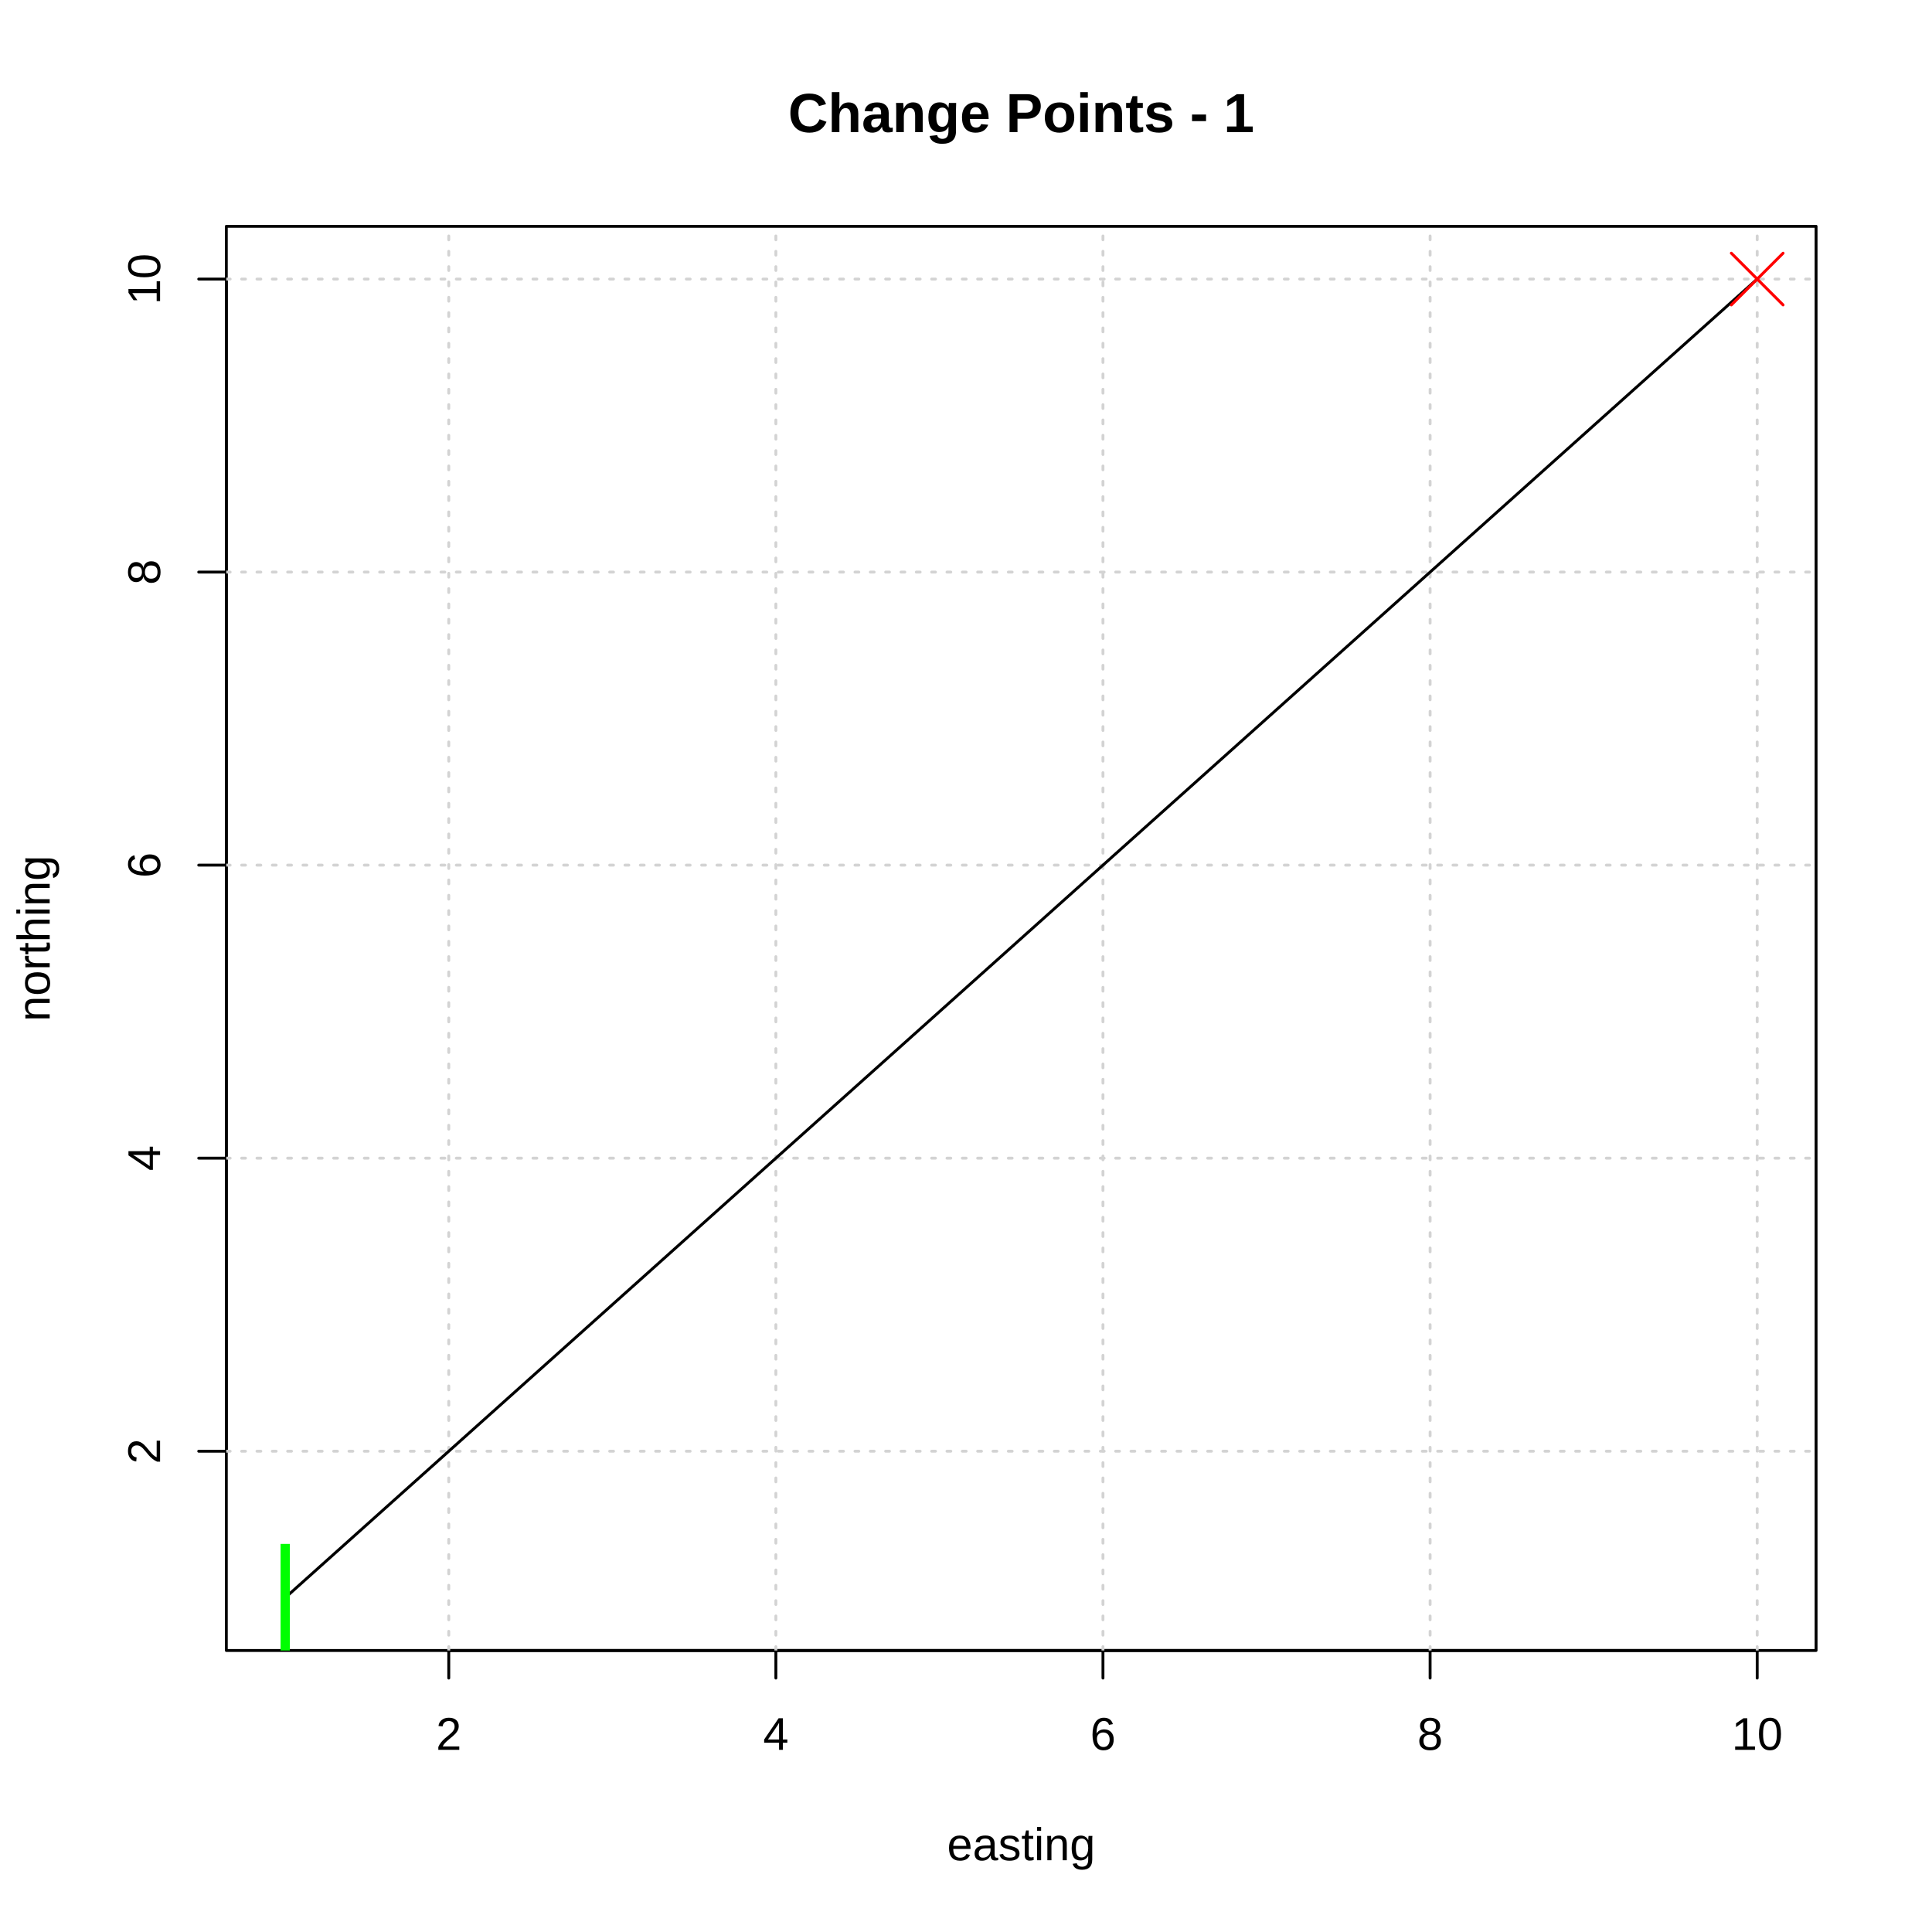
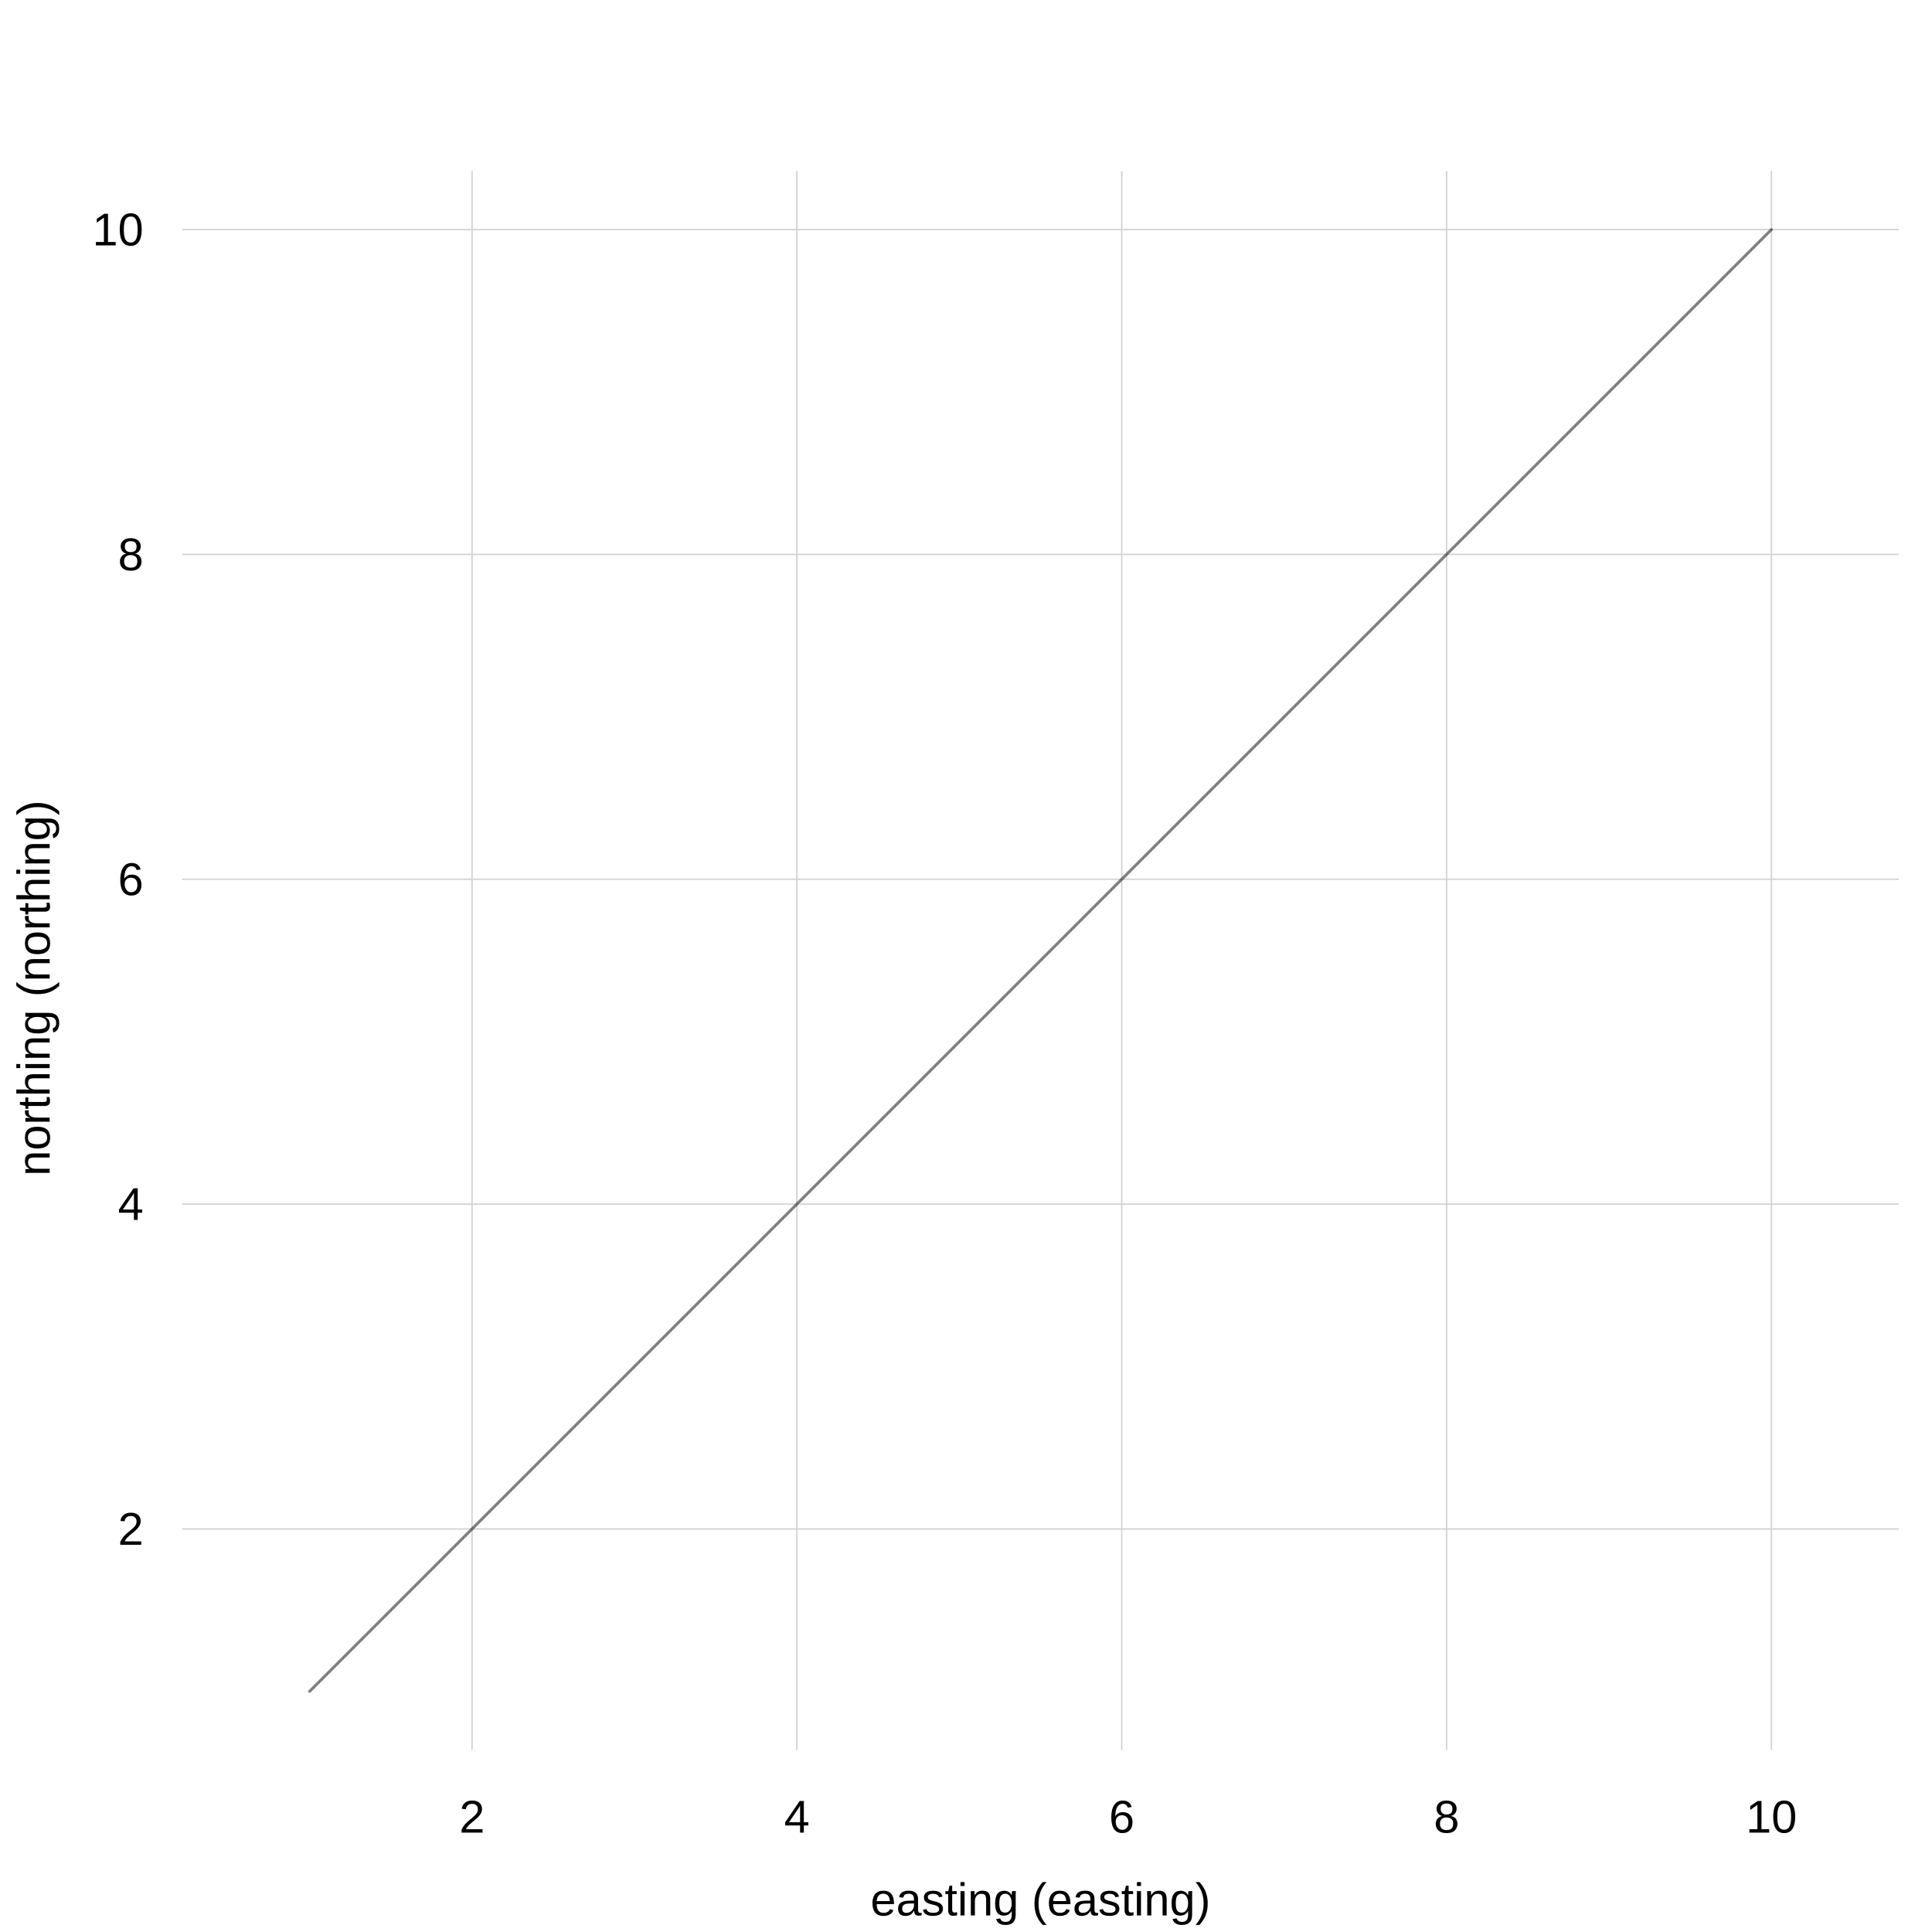
<svg xmlns="http://www.w3.org/2000/svg" width="504.00pt" height="504.00pt" viewBox="0 0 504.00 504.00">
  <g class="svglite">
    <defs>
      <style type="text/css">
    .svglite line, .svglite polyline, .svglite polygon, .svglite path, .svglite rect, .svglite circle {
      fill: none;
      stroke: #000000;
      stroke-linecap: round;
      stroke-linejoin: round;
      stroke-miterlimit: 10.00;
    }
    .svglite text {
      white-space: pre;
    }
    .svglite g.glyphgroup path {
      fill: inherit;
      stroke: none;
    }
  </style>
    </defs>
    <rect width="100%" height="100%" style="stroke: none; fill: #FFFFFF;" />
    <defs>
      <clipPath id="cpMC4wMHw1MDQuMDB8MC4wMHw1MDQuMDA=">
        <rect x="0.00" y="0.00" width="504.00" height="504.00" />
      </clipPath>
    </defs>
    <g clip-path="url(#cpMC4wMHw1MDQuMDB8MC4wMHw1MDQuMDA=)">
-       <text x="266.40" y="34.47" text-anchor="middle" style="font-size: 14.40px; font-weight: bold; font-family: &quot;Liberation Sans&quot;;" textLength="121.56px" lengthAdjust="spacingAndGlyphs">Change Points - 1</text>
-       <text x="266.40" y="485.28" text-anchor="middle" style="font-size: 12.00px; font-family: &quot;Liberation Sans&quot;;" textLength="38.69px" lengthAdjust="spacingAndGlyphs">easting</text>
-       <text transform="translate(12.96,244.80) rotate(-90)" text-anchor="middle" style="font-size: 12.00px; font-family: &quot;Liberation Sans&quot;;" textLength="43.36px" lengthAdjust="spacingAndGlyphs">northing</text>
-       <line x1="117.07" y1="430.56" x2="458.40" y2="430.56" style="stroke-width: 0.75;" />
-       <line x1="117.07" y1="430.56" x2="117.07" y2="437.76" style="stroke-width: 0.75;" />
-       <line x1="202.40" y1="430.56" x2="202.40" y2="437.76" style="stroke-width: 0.75;" />
-       <line x1="287.73" y1="430.56" x2="287.73" y2="437.76" style="stroke-width: 0.75;" />
-       <line x1="373.07" y1="430.56" x2="373.07" y2="437.76" style="stroke-width: 0.75;" />
-       <line x1="458.40" y1="430.56" x2="458.40" y2="437.76" style="stroke-width: 0.75;" />
-       <text x="117.07" y="456.48" text-anchor="middle" style="font-size: 12.00px; font-family: &quot;Liberation Sans&quot;;" textLength="6.67px" lengthAdjust="spacingAndGlyphs">2</text>
-       <text x="202.40" y="456.48" text-anchor="middle" style="font-size: 12.00px; font-family: &quot;Liberation Sans&quot;;" textLength="6.67px" lengthAdjust="spacingAndGlyphs">4</text>
-       <text x="287.73" y="456.48" text-anchor="middle" style="font-size: 12.00px; font-family: &quot;Liberation Sans&quot;;" textLength="6.67px" lengthAdjust="spacingAndGlyphs">6</text>
-       <text x="373.07" y="456.48" text-anchor="middle" style="font-size: 12.00px; font-family: &quot;Liberation Sans&quot;;" textLength="6.67px" lengthAdjust="spacingAndGlyphs">8</text>
-       <text x="458.40" y="456.48" text-anchor="middle" style="font-size: 12.00px; font-family: &quot;Liberation Sans&quot;;" textLength="13.34px" lengthAdjust="spacingAndGlyphs">10</text>
-       <line x1="59.04" y1="378.58" x2="59.04" y2="72.80" style="stroke-width: 0.75;" />
-       <line x1="59.04" y1="378.58" x2="51.84" y2="378.58" style="stroke-width: 0.75;" />
-       <line x1="59.04" y1="302.13" x2="51.84" y2="302.13" style="stroke-width: 0.75;" />
-       <line x1="59.04" y1="225.69" x2="51.84" y2="225.69" style="stroke-width: 0.75;" />
-       <line x1="59.04" y1="149.24" x2="51.84" y2="149.24" style="stroke-width: 0.75;" />
-       <line x1="59.04" y1="72.80" x2="51.84" y2="72.80" style="stroke-width: 0.75;" />
-       <text transform="translate(41.76,378.58) rotate(-90)" text-anchor="middle" style="font-size: 12.00px; font-family: &quot;Liberation Sans&quot;;" textLength="6.67px" lengthAdjust="spacingAndGlyphs">2</text>
-       <text transform="translate(41.76,302.13) rotate(-90)" text-anchor="middle" style="font-size: 12.00px; font-family: &quot;Liberation Sans&quot;;" textLength="6.67px" lengthAdjust="spacingAndGlyphs">4</text>
-       <text transform="translate(41.76,225.69) rotate(-90)" text-anchor="middle" style="font-size: 12.00px; font-family: &quot;Liberation Sans&quot;;" textLength="6.67px" lengthAdjust="spacingAndGlyphs">6</text>
-       <text transform="translate(41.76,149.24) rotate(-90)" text-anchor="middle" style="font-size: 12.00px; font-family: &quot;Liberation Sans&quot;;" textLength="6.67px" lengthAdjust="spacingAndGlyphs">8</text>
-       <text transform="translate(41.76,72.80) rotate(-90)" text-anchor="middle" style="font-size: 12.00px; font-family: &quot;Liberation Sans&quot;;" textLength="13.34px" lengthAdjust="spacingAndGlyphs">10</text>
-       <polygon points="59.04,430.56 473.76,430.56 473.76,59.04 59.04,59.04 " style="stroke-width: 0.75;" />
+       <text x="271.44" y="499.68" text-anchor="middle" style="font-size: 12.00px; font-family: &quot;Liberation Sans&quot;;" textLength="88.70px" lengthAdjust="spacingAndGlyphs">easting (easting)</text>
+       <text transform="translate(12.96,257.76) rotate(-90)" text-anchor="middle" style="font-size: 12.00px; font-family: &quot;Liberation Sans&quot;;" textLength="98.05px" lengthAdjust="spacingAndGlyphs">northing (northing)</text>
+       <text x="123.14" y="478.08" text-anchor="middle" style="font-size: 12.00px; font-family: &quot;Liberation Sans&quot;;" textLength="6.67px" lengthAdjust="spacingAndGlyphs">2</text>
+       <text x="207.88" y="478.08" text-anchor="middle" style="font-size: 12.00px; font-family: &quot;Liberation Sans&quot;;" textLength="6.67px" lengthAdjust="spacingAndGlyphs">4</text>
+       <text x="292.63" y="478.08" text-anchor="middle" style="font-size: 12.00px; font-family: &quot;Liberation Sans&quot;;" textLength="6.67px" lengthAdjust="spacingAndGlyphs">6</text>
+       <text x="377.37" y="478.08" text-anchor="middle" style="font-size: 12.00px; font-family: &quot;Liberation Sans&quot;;" textLength="6.67px" lengthAdjust="spacingAndGlyphs">8</text>
+       <text x="462.11" y="478.08" text-anchor="middle" style="font-size: 12.00px; font-family: &quot;Liberation Sans&quot;;" textLength="13.34px" lengthAdjust="spacingAndGlyphs">10</text>
+       <text x="37.44" y="402.99" text-anchor="end" style="font-size: 12.00px; font-family: &quot;Liberation Sans&quot;;" textLength="6.67px" lengthAdjust="spacingAndGlyphs">2</text>
+       <text x="37.44" y="318.24" text-anchor="end" style="font-size: 12.00px; font-family: &quot;Liberation Sans&quot;;" textLength="6.67px" lengthAdjust="spacingAndGlyphs">4</text>
+       <text x="37.44" y="233.50" text-anchor="end" style="font-size: 12.00px; font-family: &quot;Liberation Sans&quot;;" textLength="6.67px" lengthAdjust="spacingAndGlyphs">6</text>
+       <text x="37.44" y="148.76" text-anchor="end" style="font-size: 12.00px; font-family: &quot;Liberation Sans&quot;;" textLength="6.67px" lengthAdjust="spacingAndGlyphs">8</text>
+       <text x="37.44" y="64.02" text-anchor="end" style="font-size: 12.00px; font-family: &quot;Liberation Sans&quot;;" textLength="13.34px" lengthAdjust="spacingAndGlyphs">10</text>
+     </g>
+     <defs>
+       <clipPath id="cpNDcuNTJ8NDk1LjM2fDQ0LjY0fDQ1Ni40OA==">
+         <rect x="47.52" y="44.64" width="447.84" height="411.84" />
+       </clipPath>
+     </defs>
+     <g clip-path="url(#cpNDcuNTJ8NDk1LjM2fDQ0LjY0fDQ1Ni40OA==)">
+       <line x1="123.14" y1="456.48" x2="123.14" y2="44.64" style="stroke-width: 0.38; stroke: #D3D3D3;" />
+       <line x1="207.88" y1="456.48" x2="207.88" y2="44.64" style="stroke-width: 0.38; stroke: #D3D3D3;" />
+       <line x1="292.63" y1="456.48" x2="292.63" y2="44.64" style="stroke-width: 0.38; stroke: #D3D3D3;" />
+       <line x1="377.37" y1="456.48" x2="377.37" y2="44.64" style="stroke-width: 0.38; stroke: #D3D3D3;" />
+       <line x1="462.11" y1="456.48" x2="462.11" y2="44.64" style="stroke-width: 0.38; stroke: #D3D3D3;" />
+       <line x1="47.52" y1="398.86" x2="495.36" y2="398.86" style="stroke-width: 0.38; stroke: #D3D3D3;" />
+       <line x1="47.52" y1="314.12" x2="495.36" y2="314.12" style="stroke-width: 0.38; stroke: #D3D3D3;" />
+       <line x1="47.52" y1="229.37" x2="495.36" y2="229.37" style="stroke-width: 0.38; stroke: #D3D3D3;" />
+       <line x1="47.52" y1="144.63" x2="495.36" y2="144.63" style="stroke-width: 0.38; stroke: #D3D3D3;" />
+       <line x1="47.52" y1="59.89" x2="495.36" y2="59.89" style="stroke-width: 0.38; stroke: #D3D3D3;" />
+       <polyline points="80.77,441.23 123.14,398.86 165.51,356.49 207.88,314.12 250.25,271.75 292.63,229.37 335.00,187.00 377.37,144.63 419.74,102.26 462.11,59.89 " style="stroke-width: 0.75; stroke: #000000; stroke-opacity: 0.50;" />
    </g>
    <defs>
      <clipPath id="cpNTkuMDR8NDczLjc2fDU5LjA0fDQzMC41Ng==">
        <rect x="59.04" y="59.04" width="414.72" height="371.52" />
      </clipPath>
    </defs>
    <g clip-path="url(#cpNTkuMDR8NDczLjc2fDU5LjA0fDQzMC41Ng==)">
-       <line x1="117.07" y1="430.56" x2="117.07" y2="59.04" style="stroke-width: 0.75; stroke: #D3D3D3; stroke-dasharray: 1.00,3.00;" />
-       <line x1="202.40" y1="430.56" x2="202.40" y2="59.04" style="stroke-width: 0.75; stroke: #D3D3D3; stroke-dasharray: 1.00,3.00;" />
-       <line x1="287.73" y1="430.56" x2="287.73" y2="59.04" style="stroke-width: 0.75; stroke: #D3D3D3; stroke-dasharray: 1.00,3.00;" />
-       <line x1="373.07" y1="430.56" x2="373.07" y2="59.04" style="stroke-width: 0.75; stroke: #D3D3D3; stroke-dasharray: 1.00,3.00;" />
-       <line x1="458.40" y1="430.56" x2="458.40" y2="59.04" style="stroke-width: 0.75; stroke: #D3D3D3; stroke-dasharray: 1.00,3.00;" />
-       <line x1="59.04" y1="378.58" x2="473.76" y2="378.58" style="stroke-width: 0.75; stroke: #D3D3D3; stroke-dasharray: 1.00,3.00;" />
-       <line x1="59.04" y1="302.13" x2="473.76" y2="302.13" style="stroke-width: 0.75; stroke: #D3D3D3; stroke-dasharray: 1.00,3.00;" />
-       <line x1="59.04" y1="225.69" x2="473.76" y2="225.69" style="stroke-width: 0.75; stroke: #D3D3D3; stroke-dasharray: 1.00,3.00;" />
-       <line x1="59.04" y1="149.24" x2="473.76" y2="149.24" style="stroke-width: 0.75; stroke: #D3D3D3; stroke-dasharray: 1.00,3.00;" />
-       <line x1="59.04" y1="72.80" x2="473.76" y2="72.80" style="stroke-width: 0.75; stroke: #D3D3D3; stroke-dasharray: 1.00,3.00;" />
-       <polyline points="74.40,416.80 117.07,378.58 159.73,340.36 202.40,302.13 245.07,263.91 287.73,225.69 330.40,187.47 373.07,149.24 415.73,111.02 458.40,72.80 " style="stroke-width: 0.75;" />
-       <text x="74.40" y="424.49" text-anchor="middle" style="font-size: 30.00px;fill: #00FF00; font-family: &quot;Liberation Sans&quot;;" textLength="7.80px" lengthAdjust="spacingAndGlyphs">|</text>
-       <line x1="451.65" y1="79.55" x2="465.15" y2="66.05" style="stroke-width: 0.75; stroke: #FF0000;" />
-       <line x1="451.65" y1="66.05" x2="465.15" y2="79.55" style="stroke-width: 0.75; stroke: #FF0000;" />
-     </g>
+ </g>
+     <g clip-path="url(#cpNDcuNTJ8NDk1LjM2fDQ0LjY0fDQ1Ni40OA==)">
+ </g>
+     <g clip-path="url(#cpNTkuMDR8NDczLjc2fDU5LjA0fDQzMC41Ng==)">
+ </g>
  </g>
</svg>
